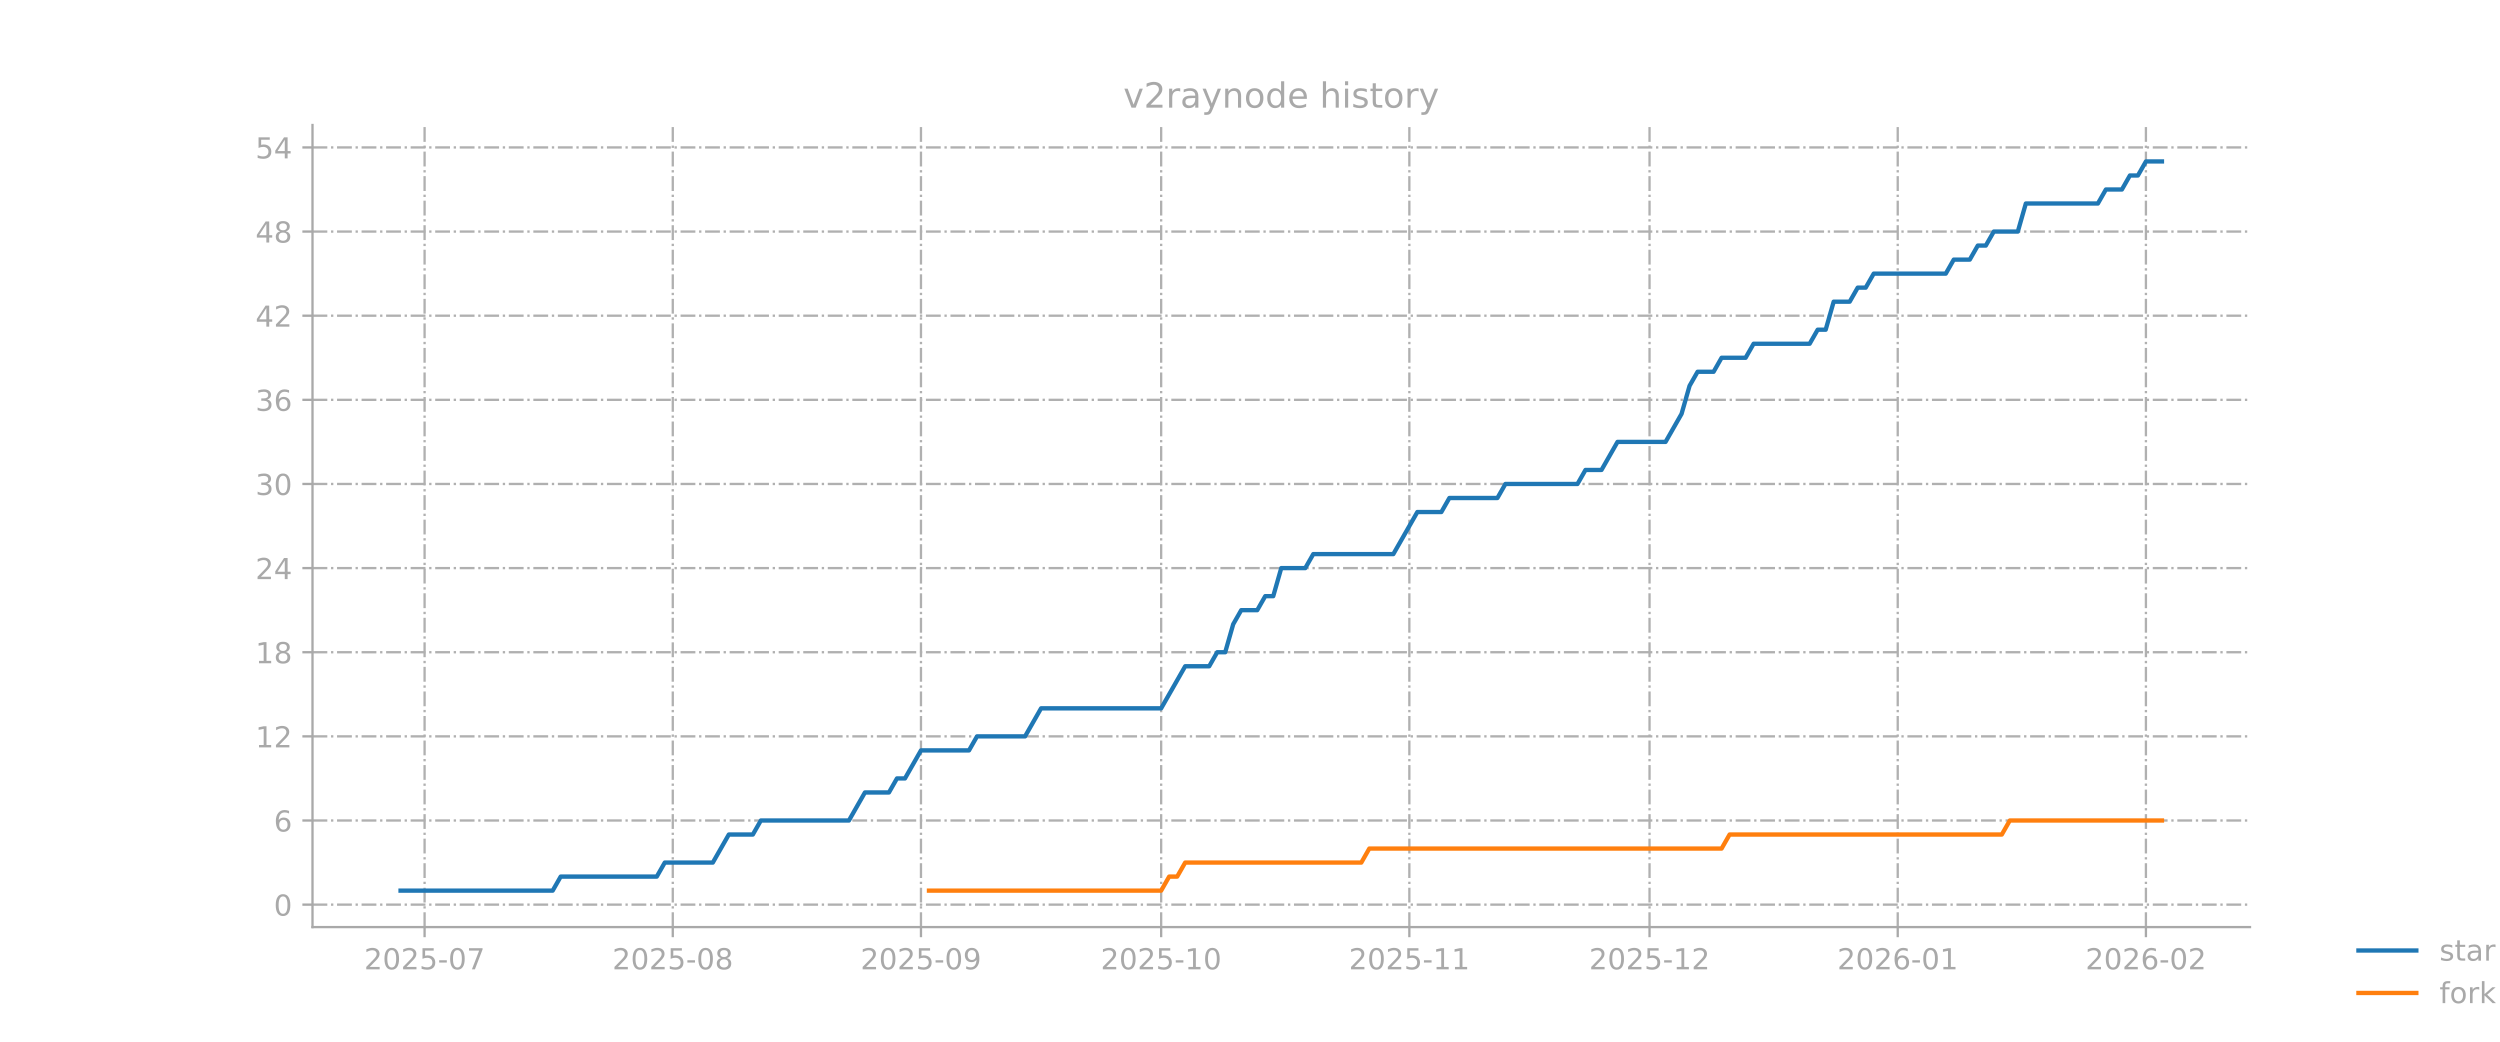
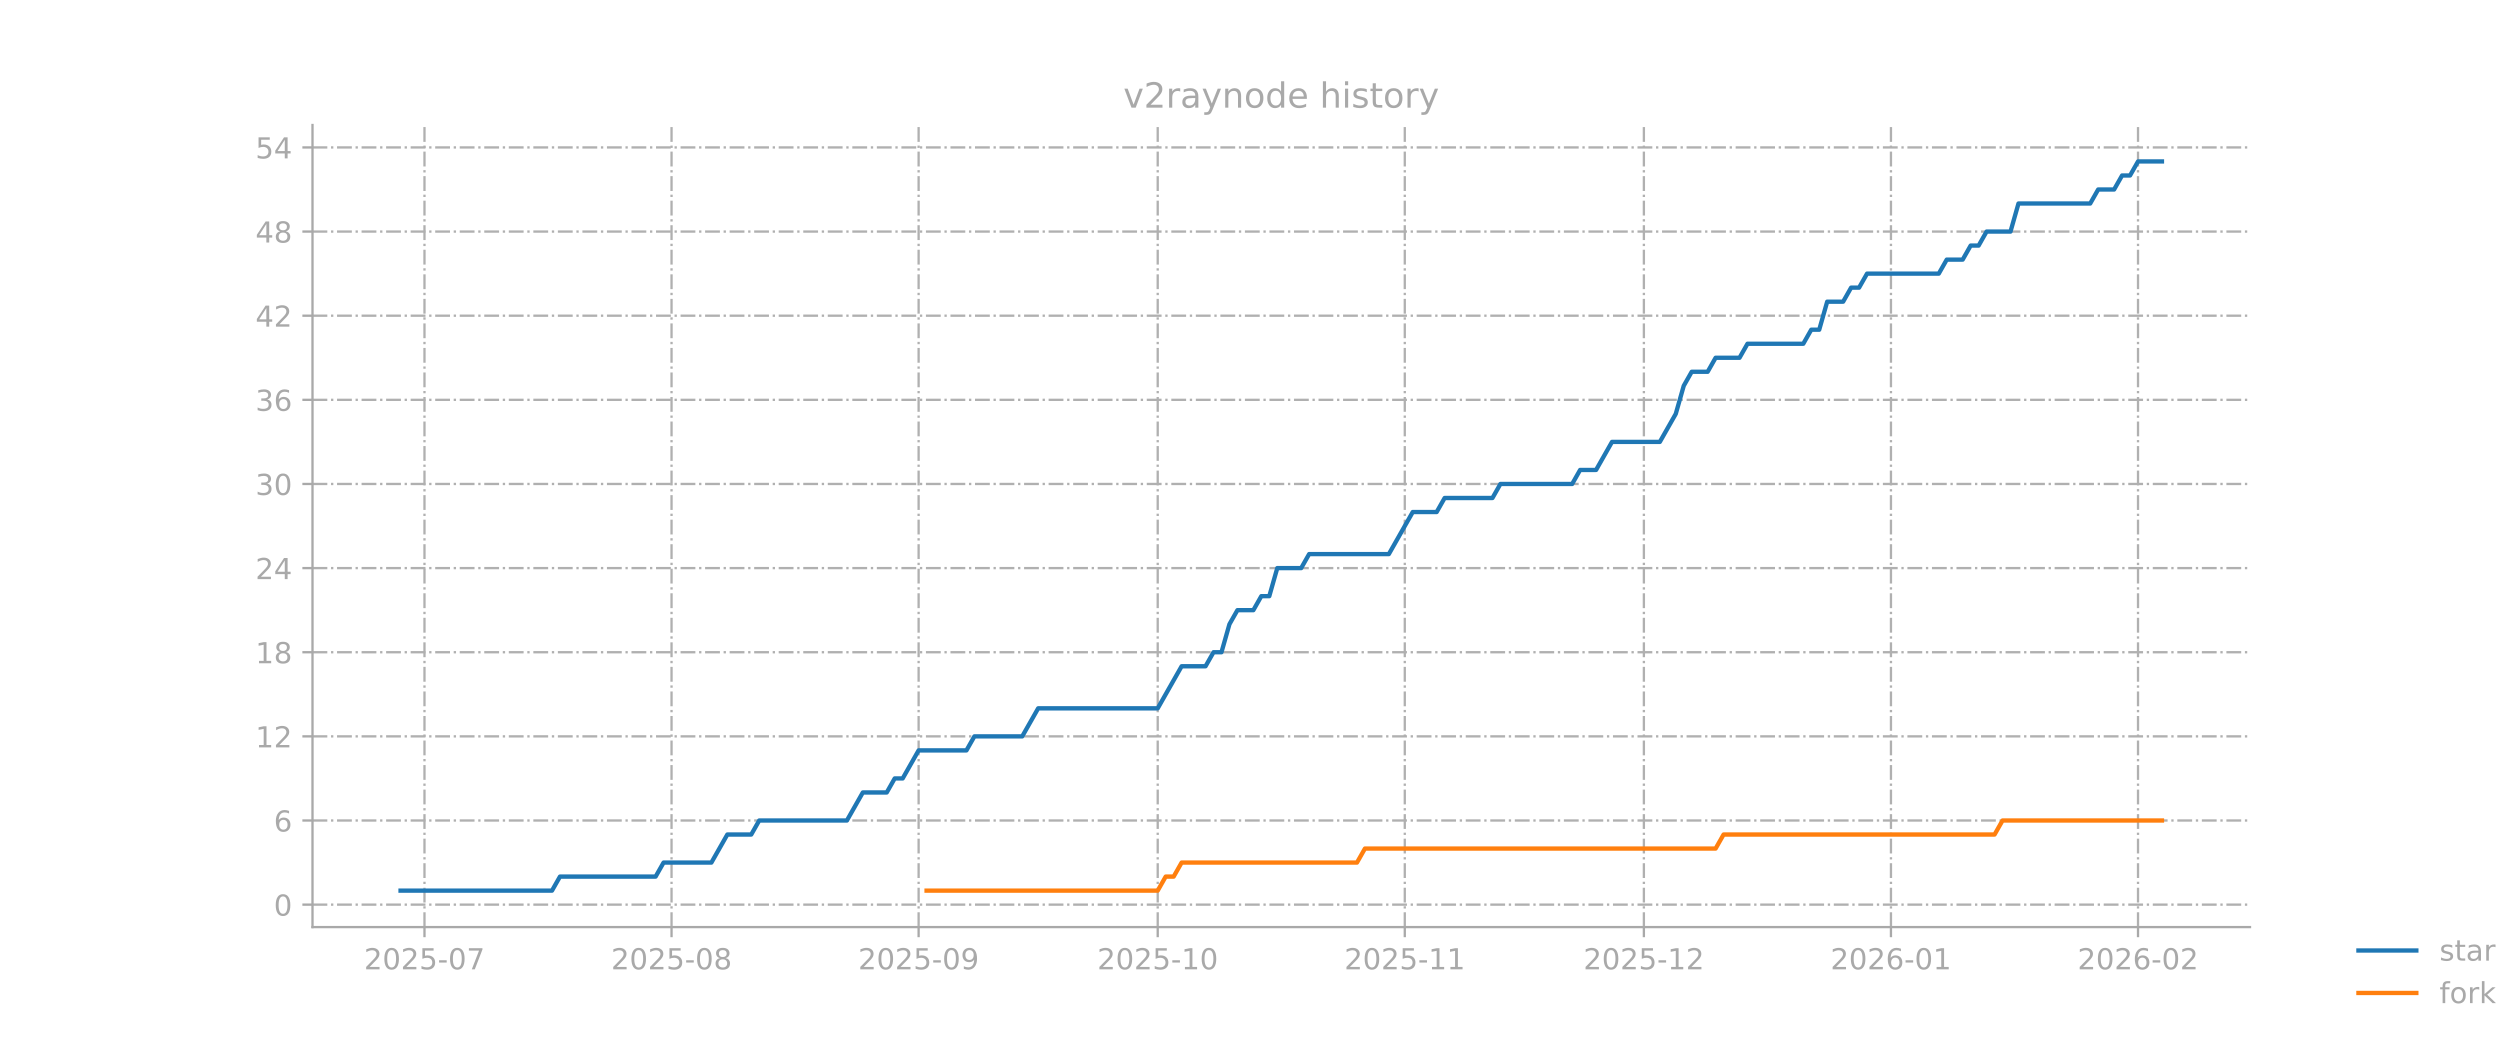
<svg xmlns="http://www.w3.org/2000/svg" xmlns:xlink="http://www.w3.org/1999/xlink" width="864pt" height="360pt" viewBox="0 0 864 360" version="1.1">
  <defs>
    <style type="text/css">*{stroke-linejoin: round; stroke-linecap: butt}</style>
  </defs>
  <g id="figure_1">
    <g id="patch_1">
      <path d="M 0 360  L 864 360  L 864 0  L 0 0  L 0 360  z " style="fill: none; opacity: 0" />
    </g>
    <g id="axes_1">
      <g id="patch_2">
        <path d="M 108 320.4  L 777.6 320.4  L 777.6 43.2  L 108 43.2  L 108 320.4  z " style="fill: none; opacity: 0" />
      </g>
      <g id="matplotlib.axis_1">
        <g id="xtick_1">
          <g id="line2d_1">
-             <path d="M 146.737 320.4  L 146.737 43.2  " clip-path="url(#p06074fcc94)" style="fill: none; stroke-dasharray: 5.12,1.28,0.8,1.28; stroke-dashoffset: 0; stroke: #b0b0b0; stroke-width: 0.8" />
+             <path d="M 146.7 320.4  L 146.7 43.2  " clip-path="url(#pa3e3d723a9)" style="fill: none; stroke-dasharray: 5.12,1.28,0.8,1.28; stroke-dashoffset: 0; stroke: #b0b0b0; stroke-width: 0.8" />
          </g>
          <g id="line2d_2">
            <defs>
-               <path id="m4f4d086eee" d="M 0 0  L 0 3.5  " style="stroke: #a9a9a9; stroke-width: 0.8" />
+               <path id="m2eeeae8947" d="M 0 0  L 0 3.5  " style="stroke: #a9a9a9; stroke-width: 0.8" />
            </defs>
            <g>
-               <use xlink:href="#m4f4d086eee" x="146.737" y="320.4" style="fill: #a9a9a9; stroke: #a9a9a9; stroke-width: 0.8" />
+               <use xlink:href="#m2eeeae8947" x="146.7" y="320.4" style="fill: #a9a9a9; stroke: #a9a9a9; stroke-width: 0.8" />
            </g>
          </g>
          <g id="text_1">
-             <g style="fill: #a9a9a9" transform="translate(125.8458 334.9984) scale(0.1 -0.1)">
+             <g style="fill: #a9a9a9" transform="translate(125.8082 334.9984) scale(0.1 -0.1)">
              <defs>
                <path id="DejaVuSans-32" d="M 1228 531  L 3431 531  L 3431 0  L 469 0  L 469 531  Q 828 903 1448 1529  Q 2069 2156 2228 2338  Q 2531 2678 2651 2914  Q 2772 3150 2772 3378  Q 2772 3750 2511 3984  Q 2250 4219 1831 4219  Q 1534 4219 1204 4116  Q 875 4013 500 3803  L 500 4441  Q 881 4594 1212 4672  Q 1544 4750 1819 4750  Q 2544 4750 2975 4387  Q 3406 4025 3406 3419  Q 3406 3131 3298 2873  Q 3191 2616 2906 2266  Q 2828 2175 2409 1742  Q 1991 1309 1228 531  z " transform="scale(0.015625)" />
                <path id="DejaVuSans-30" d="M 2034 4250  Q 1547 4250 1301 3770  Q 1056 3291 1056 2328  Q 1056 1369 1301 889  Q 1547 409 2034 409  Q 2525 409 2770 889  Q 3016 1369 3016 2328  Q 3016 3291 2770 3770  Q 2525 4250 2034 4250  z M 2034 4750  Q 2819 4750 3233 4129  Q 3647 3509 3647 2328  Q 3647 1150 3233 529  Q 2819 -91 2034 -91  Q 1250 -91 836 529  Q 422 1150 422 2328  Q 422 3509 836 4129  Q 1250 4750 2034 4750  z " transform="scale(0.015625)" />
                <path id="DejaVuSans-35" d="M 691 4666  L 3169 4666  L 3169 4134  L 1269 4134  L 1269 2991  Q 1406 3038 1543 3061  Q 1681 3084 1819 3084  Q 2600 3084 3056 2656  Q 3513 2228 3513 1497  Q 3513 744 3044 326  Q 2575 -91 1722 -91  Q 1428 -91 1123 -41  Q 819 9 494 109  L 494 744  Q 775 591 1075 516  Q 1375 441 1709 441  Q 2250 441 2565 725  Q 2881 1009 2881 1497  Q 2881 1984 2565 2268  Q 2250 2553 1709 2553  Q 1456 2553 1204 2497  Q 953 2441 691 2322  L 691 4666  z " transform="scale(0.015625)" />
                <path id="DejaVuSans-2d" d="M 313 2009  L 1997 2009  L 1997 1497  L 313 1497  L 313 2009  z " transform="scale(0.015625)" />
                <path id="DejaVuSans-37" d="M 525 4666  L 3525 4666  L 3525 4397  L 1831 0  L 1172 0  L 2766 4134  L 525 4134  L 525 4666  z " transform="scale(0.015625)" />
              </defs>
              <use xlink:href="#DejaVuSans-32" />
              <use xlink:href="#DejaVuSans-30" transform="translate(63.62305 0)" />
              <use xlink:href="#DejaVuSans-32" transform="translate(127.2461 0)" />
              <use xlink:href="#DejaVuSans-35" transform="translate(190.8691 0)" />
              <use xlink:href="#DejaVuSans-2d" transform="translate(254.4922 0)" />
              <use xlink:href="#DejaVuSans-30" transform="translate(290.5762 0)" />
              <use xlink:href="#DejaVuSans-37" transform="translate(354.1992 0)" />
            </g>
          </g>
        </g>
        <g id="xtick_2">
          <g id="line2d_3">
-             <path d="M 232.512 320.4  L 232.512 43.2  " clip-path="url(#p06074fcc94)" style="fill: none; stroke-dasharray: 5.12,1.28,0.8,1.28; stroke-dashoffset: 0; stroke: #b0b0b0; stroke-width: 0.8" />
+             <path d="M 232.087 320.4  L 232.087 43.2  " clip-path="url(#pa3e3d723a9)" style="fill: none; stroke-dasharray: 5.12,1.28,0.8,1.28; stroke-dashoffset: 0; stroke: #b0b0b0; stroke-width: 0.8" />
          </g>
          <g id="line2d_4">
            <g>
-               <use xlink:href="#m4f4d086eee" x="232.512" y="320.4" style="fill: #a9a9a9; stroke: #a9a9a9; stroke-width: 0.8" />
+               <use xlink:href="#m2eeeae8947" x="232.087" y="320.4" style="fill: #a9a9a9; stroke: #a9a9a9; stroke-width: 0.8" />
            </g>
          </g>
          <g id="text_2">
-             <g style="fill: #a9a9a9" transform="translate(211.621 334.9984) scale(0.1 -0.1)">
+             <g style="fill: #a9a9a9" transform="translate(211.1953 334.9984) scale(0.1 -0.1)">
              <defs>
                <path id="DejaVuSans-38" d="M 2034 2216  Q 1584 2216 1326 1975  Q 1069 1734 1069 1313  Q 1069 891 1326 650  Q 1584 409 2034 409  Q 2484 409 2743 651  Q 3003 894 3003 1313  Q 3003 1734 2745 1975  Q 2488 2216 2034 2216  z M 1403 2484  Q 997 2584 770 2862  Q 544 3141 544 3541  Q 544 4100 942 4425  Q 1341 4750 2034 4750  Q 2731 4750 3128 4425  Q 3525 4100 3525 3541  Q 3525 3141 3298 2862  Q 3072 2584 2669 2484  Q 3125 2378 3379 2068  Q 3634 1759 3634 1313  Q 3634 634 3220 271  Q 2806 -91 2034 -91  Q 1263 -91 848 271  Q 434 634 434 1313  Q 434 1759 690 2068  Q 947 2378 1403 2484  z M 1172 3481  Q 1172 3119 1398 2916  Q 1625 2713 2034 2713  Q 2441 2713 2670 2916  Q 2900 3119 2900 3481  Q 2900 3844 2670 4047  Q 2441 4250 2034 4250  Q 1625 4250 1398 4047  Q 1172 3844 1172 3481  z " transform="scale(0.015625)" />
              </defs>
              <use xlink:href="#DejaVuSans-32" />
              <use xlink:href="#DejaVuSans-30" transform="translate(63.62305 0)" />
              <use xlink:href="#DejaVuSans-32" transform="translate(127.2461 0)" />
              <use xlink:href="#DejaVuSans-35" transform="translate(190.8691 0)" />
              <use xlink:href="#DejaVuSans-2d" transform="translate(254.4922 0)" />
              <use xlink:href="#DejaVuSans-30" transform="translate(290.5762 0)" />
              <use xlink:href="#DejaVuSans-38" transform="translate(354.1992 0)" />
            </g>
          </g>
        </g>
        <g id="xtick_3">
          <g id="line2d_5">
-             <path d="M 318.288 320.4  L 318.288 43.2  " clip-path="url(#p06074fcc94)" style="fill: none; stroke-dasharray: 5.12,1.28,0.8,1.28; stroke-dashoffset: 0; stroke: #b0b0b0; stroke-width: 0.8" />
+             <path d="M 317.474 320.4  L 317.474 43.2  " clip-path="url(#pa3e3d723a9)" style="fill: none; stroke-dasharray: 5.12,1.28,0.8,1.28; stroke-dashoffset: 0; stroke: #b0b0b0; stroke-width: 0.8" />
          </g>
          <g id="line2d_6">
            <g>
-               <use xlink:href="#m4f4d086eee" x="318.288" y="320.4" style="fill: #a9a9a9; stroke: #a9a9a9; stroke-width: 0.8" />
+               <use xlink:href="#m2eeeae8947" x="317.474" y="320.4" style="fill: #a9a9a9; stroke: #a9a9a9; stroke-width: 0.8" />
            </g>
          </g>
          <g id="text_3">
-             <g style="fill: #a9a9a9" transform="translate(297.3962 334.9984) scale(0.1 -0.1)">
+             <g style="fill: #a9a9a9" transform="translate(296.5824 334.9984) scale(0.1 -0.1)">
              <defs>
                <path id="DejaVuSans-39" d="M 703 97  L 703 672  Q 941 559 1184 500  Q 1428 441 1663 441  Q 2288 441 2617 861  Q 2947 1281 2994 2138  Q 2813 1869 2534 1725  Q 2256 1581 1919 1581  Q 1219 1581 811 2004  Q 403 2428 403 3163  Q 403 3881 828 4315  Q 1253 4750 1959 4750  Q 2769 4750 3195 4129  Q 3622 3509 3622 2328  Q 3622 1225 3098 567  Q 2575 -91 1691 -91  Q 1453 -91 1209 -44  Q 966 3 703 97  z M 1959 2075  Q 2384 2075 2632 2365  Q 2881 2656 2881 3163  Q 2881 3666 2632 3958  Q 2384 4250 1959 4250  Q 1534 4250 1286 3958  Q 1038 3666 1038 3163  Q 1038 2656 1286 2365  Q 1534 2075 1959 2075  z " transform="scale(0.015625)" />
              </defs>
              <use xlink:href="#DejaVuSans-32" />
              <use xlink:href="#DejaVuSans-30" transform="translate(63.62305 0)" />
              <use xlink:href="#DejaVuSans-32" transform="translate(127.2461 0)" />
              <use xlink:href="#DejaVuSans-35" transform="translate(190.8691 0)" />
              <use xlink:href="#DejaVuSans-2d" transform="translate(254.4922 0)" />
              <use xlink:href="#DejaVuSans-30" transform="translate(290.5762 0)" />
              <use xlink:href="#DejaVuSans-39" transform="translate(354.1992 0)" />
            </g>
          </g>
        </g>
        <g id="xtick_4">
          <g id="line2d_7">
-             <path d="M 401.296 320.4  L 401.296 43.2  " clip-path="url(#p06074fcc94)" style="fill: none; stroke-dasharray: 5.12,1.28,0.8,1.28; stroke-dashoffset: 0; stroke: #b0b0b0; stroke-width: 0.8" />
+             <path d="M 400.106 320.4  L 400.106 43.2  " clip-path="url(#pa3e3d723a9)" style="fill: none; stroke-dasharray: 5.12,1.28,0.8,1.28; stroke-dashoffset: 0; stroke: #b0b0b0; stroke-width: 0.8" />
          </g>
          <g id="line2d_8">
            <g>
-               <use xlink:href="#m4f4d086eee" x="401.296" y="320.4" style="fill: #a9a9a9; stroke: #a9a9a9; stroke-width: 0.8" />
+               <use xlink:href="#m2eeeae8947" x="400.106" y="320.4" style="fill: #a9a9a9; stroke: #a9a9a9; stroke-width: 0.8" />
            </g>
          </g>
          <g id="text_4">
-             <g style="fill: #a9a9a9" transform="translate(380.4045 334.9984) scale(0.1 -0.1)">
+             <g style="fill: #a9a9a9" transform="translate(379.2151 334.9984) scale(0.1 -0.1)">
              <defs>
                <path id="DejaVuSans-31" d="M 794 531  L 1825 531  L 1825 4091  L 703 3866  L 703 4441  L 1819 4666  L 2450 4666  L 2450 531  L 3481 531  L 3481 0  L 794 0  L 794 531  z " transform="scale(0.015625)" />
              </defs>
              <use xlink:href="#DejaVuSans-32" />
              <use xlink:href="#DejaVuSans-30" transform="translate(63.62305 0)" />
              <use xlink:href="#DejaVuSans-32" transform="translate(127.2461 0)" />
              <use xlink:href="#DejaVuSans-35" transform="translate(190.8691 0)" />
              <use xlink:href="#DejaVuSans-2d" transform="translate(254.4922 0)" />
              <use xlink:href="#DejaVuSans-31" transform="translate(290.5762 0)" />
              <use xlink:href="#DejaVuSans-30" transform="translate(354.1992 0)" />
            </g>
          </g>
        </g>
        <g id="xtick_5">
          <g id="line2d_9">
-             <path d="M 487.071 320.4  L 487.071 43.2  " clip-path="url(#p06074fcc94)" style="fill: none; stroke-dasharray: 5.12,1.28,0.8,1.28; stroke-dashoffset: 0; stroke: #b0b0b0; stroke-width: 0.8" />
+             <path d="M 485.494 320.4  L 485.494 43.2  " clip-path="url(#pa3e3d723a9)" style="fill: none; stroke-dasharray: 5.12,1.28,0.8,1.28; stroke-dashoffset: 0; stroke: #b0b0b0; stroke-width: 0.8" />
          </g>
          <g id="line2d_10">
            <g>
-               <use xlink:href="#m4f4d086eee" x="487.071" y="320.4" style="fill: #a9a9a9; stroke: #a9a9a9; stroke-width: 0.8" />
+               <use xlink:href="#m2eeeae8947" x="485.494" y="320.4" style="fill: #a9a9a9; stroke: #a9a9a9; stroke-width: 0.8" />
            </g>
          </g>
          <g id="text_5">
-             <g style="fill: #a9a9a9" transform="translate(466.1797 334.9984) scale(0.1 -0.1)">
+             <g style="fill: #a9a9a9" transform="translate(464.6021 334.9984) scale(0.1 -0.1)">
              <use xlink:href="#DejaVuSans-32" />
              <use xlink:href="#DejaVuSans-30" transform="translate(63.62305 0)" />
              <use xlink:href="#DejaVuSans-32" transform="translate(127.2461 0)" />
              <use xlink:href="#DejaVuSans-35" transform="translate(190.8691 0)" />
              <use xlink:href="#DejaVuSans-2d" transform="translate(254.4922 0)" />
              <use xlink:href="#DejaVuSans-31" transform="translate(290.5762 0)" />
              <use xlink:href="#DejaVuSans-31" transform="translate(354.1992 0)" />
            </g>
          </g>
        </g>
        <g id="xtick_6">
          <g id="line2d_11">
-             <path d="M 570.079 320.4  L 570.079 43.2  " clip-path="url(#p06074fcc94)" style="fill: none; stroke-dasharray: 5.12,1.28,0.8,1.28; stroke-dashoffset: 0; stroke: #b0b0b0; stroke-width: 0.8" />
+             <path d="M 568.126 320.4  L 568.126 43.2  " clip-path="url(#pa3e3d723a9)" style="fill: none; stroke-dasharray: 5.12,1.28,0.8,1.28; stroke-dashoffset: 0; stroke: #b0b0b0; stroke-width: 0.8" />
          </g>
          <g id="line2d_12">
            <g>
-               <use xlink:href="#m4f4d086eee" x="570.079" y="320.4" style="fill: #a9a9a9; stroke: #a9a9a9; stroke-width: 0.8" />
+               <use xlink:href="#m2eeeae8947" x="568.126" y="320.4" style="fill: #a9a9a9; stroke: #a9a9a9; stroke-width: 0.8" />
            </g>
          </g>
          <g id="text_6">
-             <g style="fill: #a9a9a9" transform="translate(549.1879 334.9984) scale(0.1 -0.1)">
+             <g style="fill: #a9a9a9" transform="translate(547.2348 334.9984) scale(0.1 -0.1)">
              <use xlink:href="#DejaVuSans-32" />
              <use xlink:href="#DejaVuSans-30" transform="translate(63.62305 0)" />
              <use xlink:href="#DejaVuSans-32" transform="translate(127.2461 0)" />
              <use xlink:href="#DejaVuSans-35" transform="translate(190.8691 0)" />
              <use xlink:href="#DejaVuSans-2d" transform="translate(254.4922 0)" />
              <use xlink:href="#DejaVuSans-31" transform="translate(290.5762 0)" />
              <use xlink:href="#DejaVuSans-32" transform="translate(354.1992 0)" />
            </g>
          </g>
        </g>
        <g id="xtick_7">
          <g id="line2d_13">
-             <path d="M 655.855 320.4  L 655.855 43.2  " clip-path="url(#p06074fcc94)" style="fill: none; stroke-dasharray: 5.12,1.28,0.8,1.28; stroke-dashoffset: 0; stroke: #b0b0b0; stroke-width: 0.8" />
+             <path d="M 653.513 320.4  L 653.513 43.2  " clip-path="url(#pa3e3d723a9)" style="fill: none; stroke-dasharray: 5.12,1.28,0.8,1.28; stroke-dashoffset: 0; stroke: #b0b0b0; stroke-width: 0.8" />
          </g>
          <g id="line2d_14">
            <g>
-               <use xlink:href="#m4f4d086eee" x="655.855" y="320.4" style="fill: #a9a9a9; stroke: #a9a9a9; stroke-width: 0.8" />
+               <use xlink:href="#m2eeeae8947" x="653.513" y="320.4" style="fill: #a9a9a9; stroke: #a9a9a9; stroke-width: 0.8" />
            </g>
          </g>
          <g id="text_7">
-             <g style="fill: #a9a9a9" transform="translate(634.9631 334.9984) scale(0.1 -0.1)">
+             <g style="fill: #a9a9a9" transform="translate(632.6219 334.9984) scale(0.1 -0.1)">
              <defs>
                <path id="DejaVuSans-36" d="M 2113 2584  Q 1688 2584 1439 2293  Q 1191 2003 1191 1497  Q 1191 994 1439 701  Q 1688 409 2113 409  Q 2538 409 2786 701  Q 3034 994 3034 1497  Q 3034 2003 2786 2293  Q 2538 2584 2113 2584  z M 3366 4563  L 3366 3988  Q 3128 4100 2886 4159  Q 2644 4219 2406 4219  Q 1781 4219 1451 3797  Q 1122 3375 1075 2522  Q 1259 2794 1537 2939  Q 1816 3084 2150 3084  Q 2853 3084 3261 2657  Q 3669 2231 3669 1497  Q 3669 778 3244 343  Q 2819 -91 2113 -91  Q 1303 -91 875 529  Q 447 1150 447 2328  Q 447 3434 972 4092  Q 1497 4750 2381 4750  Q 2619 4750 2861 4703  Q 3103 4656 3366 4563  z " transform="scale(0.015625)" />
              </defs>
              <use xlink:href="#DejaVuSans-32" />
              <use xlink:href="#DejaVuSans-30" transform="translate(63.62305 0)" />
              <use xlink:href="#DejaVuSans-32" transform="translate(127.2461 0)" />
              <use xlink:href="#DejaVuSans-36" transform="translate(190.8691 0)" />
              <use xlink:href="#DejaVuSans-2d" transform="translate(254.4922 0)" />
              <use xlink:href="#DejaVuSans-30" transform="translate(290.5762 0)" />
              <use xlink:href="#DejaVuSans-31" transform="translate(354.1992 0)" />
            </g>
          </g>
        </g>
        <g id="xtick_8">
          <g id="line2d_15">
-             <path d="M 741.63 320.4  L 741.63 43.2  " clip-path="url(#p06074fcc94)" style="fill: none; stroke-dasharray: 5.12,1.28,0.8,1.28; stroke-dashoffset: 0; stroke: #b0b0b0; stroke-width: 0.8" />
+             <path d="M 738.9 320.4  L 738.9 43.2  " clip-path="url(#pa3e3d723a9)" style="fill: none; stroke-dasharray: 5.12,1.28,0.8,1.28; stroke-dashoffset: 0; stroke: #b0b0b0; stroke-width: 0.8" />
          </g>
          <g id="line2d_16">
            <g>
-               <use xlink:href="#m4f4d086eee" x="741.63" y="320.4" style="fill: #a9a9a9; stroke: #a9a9a9; stroke-width: 0.8" />
+               <use xlink:href="#m2eeeae8947" x="738.9" y="320.4" style="fill: #a9a9a9; stroke: #a9a9a9; stroke-width: 0.8" />
            </g>
          </g>
          <g id="text_8">
-             <g style="fill: #a9a9a9" transform="translate(720.7383 334.9984) scale(0.1 -0.1)">
+             <g style="fill: #a9a9a9" transform="translate(718.009 334.9984) scale(0.1 -0.1)">
              <use xlink:href="#DejaVuSans-32" />
              <use xlink:href="#DejaVuSans-30" transform="translate(63.62305 0)" />
              <use xlink:href="#DejaVuSans-32" transform="translate(127.2461 0)" />
              <use xlink:href="#DejaVuSans-36" transform="translate(190.8691 0)" />
              <use xlink:href="#DejaVuSans-2d" transform="translate(254.4922 0)" />
              <use xlink:href="#DejaVuSans-30" transform="translate(290.5762 0)" />
              <use xlink:href="#DejaVuSans-32" transform="translate(354.1992 0)" />
            </g>
          </g>
        </g>
      </g>
      <g id="matplotlib.axis_2">
        <g id="ytick_1">
          <g id="line2d_17">
-             <path d="M 108 312.646  L 777.6 312.646  " clip-path="url(#p06074fcc94)" style="fill: none; stroke-dasharray: 5.12,1.28,0.8,1.28; stroke-dashoffset: 0; stroke: #b0b0b0; stroke-width: 0.8" />
+             <path d="M 108 312.646  L 777.6 312.646  " clip-path="url(#pa3e3d723a9)" style="fill: none; stroke-dasharray: 5.12,1.28,0.8,1.28; stroke-dashoffset: 0; stroke: #b0b0b0; stroke-width: 0.8" />
          </g>
          <g id="line2d_18">
            <defs>
-               <path id="m345f1d6264" d="M 0 0  L -3.5 0  " style="stroke: #a9a9a9; stroke-width: 0.8" />
+               <path id="m86abf957ab" d="M 0 0  L -3.5 0  " style="stroke: #a9a9a9; stroke-width: 0.8" />
            </defs>
            <g>
-               <use xlink:href="#m345f1d6264" x="108" y="312.646" style="fill: #a9a9a9; stroke: #a9a9a9; stroke-width: 0.8" />
+               <use xlink:href="#m86abf957ab" x="108" y="312.646" style="fill: #a9a9a9; stroke: #a9a9a9; stroke-width: 0.8" />
            </g>
          </g>
          <g id="text_9">
            <g style="fill: #a9a9a9" transform="translate(94.6375 316.4454) scale(0.1 -0.1)">
              <use xlink:href="#DejaVuSans-30" />
            </g>
          </g>
        </g>
        <g id="ytick_2">
          <g id="line2d_19">
-             <path d="M 108 283.569  L 777.6 283.569  " clip-path="url(#p06074fcc94)" style="fill: none; stroke-dasharray: 5.12,1.28,0.8,1.28; stroke-dashoffset: 0; stroke: #b0b0b0; stroke-width: 0.8" />
+             <path d="M 108 283.569  L 777.6 283.569  " clip-path="url(#pa3e3d723a9)" style="fill: none; stroke-dasharray: 5.12,1.28,0.8,1.28; stroke-dashoffset: 0; stroke: #b0b0b0; stroke-width: 0.8" />
          </g>
          <g id="line2d_20">
            <g>
-               <use xlink:href="#m345f1d6264" x="108" y="283.569" style="fill: #a9a9a9; stroke: #a9a9a9; stroke-width: 0.8" />
+               <use xlink:href="#m86abf957ab" x="108" y="283.569" style="fill: #a9a9a9; stroke: #a9a9a9; stroke-width: 0.8" />
            </g>
          </g>
          <g id="text_10">
            <g style="fill: #a9a9a9" transform="translate(94.6375 287.3684) scale(0.1 -0.1)">
              <use xlink:href="#DejaVuSans-36" />
            </g>
          </g>
        </g>
        <g id="ytick_3">
          <g id="line2d_21">
-             <path d="M 108 254.492  L 777.6 254.492  " clip-path="url(#p06074fcc94)" style="fill: none; stroke-dasharray: 5.12,1.28,0.8,1.28; stroke-dashoffset: 0; stroke: #b0b0b0; stroke-width: 0.8" />
+             <path d="M 108 254.492  L 777.6 254.492  " clip-path="url(#pa3e3d723a9)" style="fill: none; stroke-dasharray: 5.12,1.28,0.8,1.28; stroke-dashoffset: 0; stroke: #b0b0b0; stroke-width: 0.8" />
          </g>
          <g id="line2d_22">
            <g>
-               <use xlink:href="#m345f1d6264" x="108" y="254.492" style="fill: #a9a9a9; stroke: #a9a9a9; stroke-width: 0.8" />
+               <use xlink:href="#m86abf957ab" x="108" y="254.492" style="fill: #a9a9a9; stroke: #a9a9a9; stroke-width: 0.8" />
            </g>
          </g>
          <g id="text_11">
            <g style="fill: #a9a9a9" transform="translate(88.275 258.2915) scale(0.1 -0.1)">
              <use xlink:href="#DejaVuSans-31" />
              <use xlink:href="#DejaVuSans-32" transform="translate(63.62305 0)" />
            </g>
          </g>
        </g>
        <g id="ytick_4">
          <g id="line2d_23">
-             <path d="M 108 225.415  L 777.6 225.415  " clip-path="url(#p06074fcc94)" style="fill: none; stroke-dasharray: 5.12,1.28,0.8,1.28; stroke-dashoffset: 0; stroke: #b0b0b0; stroke-width: 0.8" />
+             <path d="M 108 225.415  L 777.6 225.415  " clip-path="url(#pa3e3d723a9)" style="fill: none; stroke-dasharray: 5.12,1.28,0.8,1.28; stroke-dashoffset: 0; stroke: #b0b0b0; stroke-width: 0.8" />
          </g>
          <g id="line2d_24">
            <g>
-               <use xlink:href="#m345f1d6264" x="108" y="225.415" style="fill: #a9a9a9; stroke: #a9a9a9; stroke-width: 0.8" />
+               <use xlink:href="#m86abf957ab" x="108" y="225.415" style="fill: #a9a9a9; stroke: #a9a9a9; stroke-width: 0.8" />
            </g>
          </g>
          <g id="text_12">
            <g style="fill: #a9a9a9" transform="translate(88.275 229.2146) scale(0.1 -0.1)">
              <use xlink:href="#DejaVuSans-31" />
              <use xlink:href="#DejaVuSans-38" transform="translate(63.62305 0)" />
            </g>
          </g>
        </g>
        <g id="ytick_5">
          <g id="line2d_25">
-             <path d="M 108 196.338  L 777.6 196.338  " clip-path="url(#p06074fcc94)" style="fill: none; stroke-dasharray: 5.12,1.28,0.8,1.28; stroke-dashoffset: 0; stroke: #b0b0b0; stroke-width: 0.8" />
+             <path d="M 108 196.338  L 777.6 196.338  " clip-path="url(#pa3e3d723a9)" style="fill: none; stroke-dasharray: 5.12,1.28,0.8,1.28; stroke-dashoffset: 0; stroke: #b0b0b0; stroke-width: 0.8" />
          </g>
          <g id="line2d_26">
            <g>
-               <use xlink:href="#m345f1d6264" x="108" y="196.338" style="fill: #a9a9a9; stroke: #a9a9a9; stroke-width: 0.8" />
+               <use xlink:href="#m86abf957ab" x="108" y="196.338" style="fill: #a9a9a9; stroke: #a9a9a9; stroke-width: 0.8" />
            </g>
          </g>
          <g id="text_13">
            <g style="fill: #a9a9a9" transform="translate(88.275 200.1377) scale(0.1 -0.1)">
              <defs>
                <path id="DejaVuSans-34" d="M 2419 4116  L 825 1625  L 2419 1625  L 2419 4116  z M 2253 4666  L 3047 4666  L 3047 1625  L 3713 1625  L 3713 1100  L 3047 1100  L 3047 0  L 2419 0  L 2419 1100  L 313 1100  L 313 1709  L 2253 4666  z " transform="scale(0.015625)" />
              </defs>
              <use xlink:href="#DejaVuSans-32" />
              <use xlink:href="#DejaVuSans-34" transform="translate(63.62305 0)" />
            </g>
          </g>
        </g>
        <g id="ytick_6">
          <g id="line2d_27">
-             <path d="M 108 167.262  L 777.6 167.262  " clip-path="url(#p06074fcc94)" style="fill: none; stroke-dasharray: 5.12,1.28,0.8,1.28; stroke-dashoffset: 0; stroke: #b0b0b0; stroke-width: 0.8" />
+             <path d="M 108 167.262  L 777.6 167.262  " clip-path="url(#pa3e3d723a9)" style="fill: none; stroke-dasharray: 5.12,1.28,0.8,1.28; stroke-dashoffset: 0; stroke: #b0b0b0; stroke-width: 0.8" />
          </g>
          <g id="line2d_28">
            <g>
-               <use xlink:href="#m345f1d6264" x="108" y="167.262" style="fill: #a9a9a9; stroke: #a9a9a9; stroke-width: 0.8" />
+               <use xlink:href="#m86abf957ab" x="108" y="167.262" style="fill: #a9a9a9; stroke: #a9a9a9; stroke-width: 0.8" />
            </g>
          </g>
          <g id="text_14">
            <g style="fill: #a9a9a9" transform="translate(88.275 171.0608) scale(0.1 -0.1)">
              <defs>
                <path id="DejaVuSans-33" d="M 2597 2516  Q 3050 2419 3304 2112  Q 3559 1806 3559 1356  Q 3559 666 3084 287  Q 2609 -91 1734 -91  Q 1441 -91 1130 -33  Q 819 25 488 141  L 488 750  Q 750 597 1062 519  Q 1375 441 1716 441  Q 2309 441 2620 675  Q 2931 909 2931 1356  Q 2931 1769 2642 2001  Q 2353 2234 1838 2234  L 1294 2234  L 1294 2753  L 1863 2753  Q 2328 2753 2575 2939  Q 2822 3125 2822 3475  Q 2822 3834 2567 4026  Q 2313 4219 1838 4219  Q 1578 4219 1281 4162  Q 984 4106 628 3988  L 628 4550  Q 988 4650 1302 4700  Q 1616 4750 1894 4750  Q 2613 4750 3031 4423  Q 3450 4097 3450 3541  Q 3450 3153 3228 2886  Q 3006 2619 2597 2516  z " transform="scale(0.015625)" />
              </defs>
              <use xlink:href="#DejaVuSans-33" />
              <use xlink:href="#DejaVuSans-30" transform="translate(63.62305 0)" />
            </g>
          </g>
        </g>
        <g id="ytick_7">
          <g id="line2d_29">
-             <path d="M 108 138.185  L 777.6 138.185  " clip-path="url(#p06074fcc94)" style="fill: none; stroke-dasharray: 5.12,1.28,0.8,1.28; stroke-dashoffset: 0; stroke: #b0b0b0; stroke-width: 0.8" />
+             <path d="M 108 138.185  L 777.6 138.185  " clip-path="url(#pa3e3d723a9)" style="fill: none; stroke-dasharray: 5.12,1.28,0.8,1.28; stroke-dashoffset: 0; stroke: #b0b0b0; stroke-width: 0.8" />
          </g>
          <g id="line2d_30">
            <g>
-               <use xlink:href="#m345f1d6264" x="108" y="138.185" style="fill: #a9a9a9; stroke: #a9a9a9; stroke-width: 0.8" />
+               <use xlink:href="#m86abf957ab" x="108" y="138.185" style="fill: #a9a9a9; stroke: #a9a9a9; stroke-width: 0.8" />
            </g>
          </g>
          <g id="text_15">
            <g style="fill: #a9a9a9" transform="translate(88.275 141.9838) scale(0.1 -0.1)">
              <use xlink:href="#DejaVuSans-33" />
              <use xlink:href="#DejaVuSans-36" transform="translate(63.62305 0)" />
            </g>
          </g>
        </g>
        <g id="ytick_8">
          <g id="line2d_31">
-             <path d="M 108 109.108  L 777.6 109.108  " clip-path="url(#p06074fcc94)" style="fill: none; stroke-dasharray: 5.12,1.28,0.8,1.28; stroke-dashoffset: 0; stroke: #b0b0b0; stroke-width: 0.8" />
+             <path d="M 108 109.108  L 777.6 109.108  " clip-path="url(#pa3e3d723a9)" style="fill: none; stroke-dasharray: 5.12,1.28,0.8,1.28; stroke-dashoffset: 0; stroke: #b0b0b0; stroke-width: 0.8" />
          </g>
          <g id="line2d_32">
            <g>
-               <use xlink:href="#m345f1d6264" x="108" y="109.108" style="fill: #a9a9a9; stroke: #a9a9a9; stroke-width: 0.8" />
+               <use xlink:href="#m86abf957ab" x="108" y="109.108" style="fill: #a9a9a9; stroke: #a9a9a9; stroke-width: 0.8" />
            </g>
          </g>
          <g id="text_16">
            <g style="fill: #a9a9a9" transform="translate(88.275 112.9069) scale(0.1 -0.1)">
              <use xlink:href="#DejaVuSans-34" />
              <use xlink:href="#DejaVuSans-32" transform="translate(63.62305 0)" />
            </g>
          </g>
        </g>
        <g id="ytick_9">
          <g id="line2d_33">
-             <path d="M 108 80.031  L 777.6 80.031  " clip-path="url(#p06074fcc94)" style="fill: none; stroke-dasharray: 5.12,1.28,0.8,1.28; stroke-dashoffset: 0; stroke: #b0b0b0; stroke-width: 0.8" />
+             <path d="M 108 80.031  L 777.6 80.031  " clip-path="url(#pa3e3d723a9)" style="fill: none; stroke-dasharray: 5.12,1.28,0.8,1.28; stroke-dashoffset: 0; stroke: #b0b0b0; stroke-width: 0.8" />
          </g>
          <g id="line2d_34">
            <g>
-               <use xlink:href="#m345f1d6264" x="108" y="80.031" style="fill: #a9a9a9; stroke: #a9a9a9; stroke-width: 0.8" />
+               <use xlink:href="#m86abf957ab" x="108" y="80.031" style="fill: #a9a9a9; stroke: #a9a9a9; stroke-width: 0.8" />
            </g>
          </g>
          <g id="text_17">
            <g style="fill: #a9a9a9" transform="translate(88.275 83.82999) scale(0.1 -0.1)">
              <use xlink:href="#DejaVuSans-34" />
              <use xlink:href="#DejaVuSans-38" transform="translate(63.62305 0)" />
            </g>
          </g>
        </g>
        <g id="ytick_10">
          <g id="line2d_35">
-             <path d="M 108 50.954  L 777.6 50.954  " clip-path="url(#p06074fcc94)" style="fill: none; stroke-dasharray: 5.12,1.28,0.8,1.28; stroke-dashoffset: 0; stroke: #b0b0b0; stroke-width: 0.8" />
+             <path d="M 108 50.954  L 777.6 50.954  " clip-path="url(#pa3e3d723a9)" style="fill: none; stroke-dasharray: 5.12,1.28,0.8,1.28; stroke-dashoffset: 0; stroke: #b0b0b0; stroke-width: 0.8" />
          </g>
          <g id="line2d_36">
            <g>
-               <use xlink:href="#m345f1d6264" x="108" y="50.954" style="fill: #a9a9a9; stroke: #a9a9a9; stroke-width: 0.8" />
+               <use xlink:href="#m86abf957ab" x="108" y="50.954" style="fill: #a9a9a9; stroke: #a9a9a9; stroke-width: 0.8" />
            </g>
          </g>
          <g id="text_18">
            <g style="fill: #a9a9a9" transform="translate(88.275 54.75306) scale(0.1 -0.1)">
              <use xlink:href="#DejaVuSans-35" />
              <use xlink:href="#DejaVuSans-34" transform="translate(63.62305 0)" />
            </g>
          </g>
        </g>
      </g>
      <g id="line2d_37">
-         <path d="M 138.436 307.8  L 191.008 307.8  L 193.775 302.954  L 226.979 302.954  L 229.745 298.108  L 246.347 298.108  L 251.881 288.415  L 260.182 288.415  L 262.949 283.569  L 293.385 283.569  L 298.919 273.877  L 307.22 273.877  L 309.987 269.031  L 312.754 269.031  L 318.288 259.338  L 334.889 259.338  L 337.656 254.492  L 354.258 254.492  L 359.792 244.8  L 401.296 244.8  L 409.597 230.262  L 417.898 230.262  L 420.664 225.415  L 423.431 225.415  L 426.198 215.723  L 428.965 210.877  L 434.499 210.877  L 437.266 206.031  L 440.033 206.031  L 442.8 196.338  L 451.101 196.338  L 453.868 191.492  L 481.537 191.492  L 489.838 176.954  L 498.139 176.954  L 500.906 172.108  L 517.507 172.108  L 520.274 167.262  L 545.177 167.262  L 547.944 162.415  L 553.478 162.415  L 559.012 152.723  L 575.613 152.723  L 581.147 143.031  L 583.914 133.338  L 586.681 128.492  L 592.215 128.492  L 594.982 123.646  L 603.283 123.646  L 606.05 118.8  L 625.418 118.8  L 628.185 113.954  L 630.952 113.954  L 633.719 104.262  L 639.253 104.262  L 642.02 99.415  L 644.787 99.415  L 647.554 94.569  L 672.456 94.569  L 675.223 89.723  L 680.757 89.723  L 683.524 84.877  L 686.291 84.877  L 689.058 80.031  L 697.359 80.031  L 700.126 70.338  L 725.028 70.338  L 727.795 65.492  L 733.329 65.492  L 736.096 60.646  L 738.863 60.646  L 741.63 55.8  L 747.164 55.8  L 747.164 55.8  " clip-path="url(#p06074fcc94)" style="fill: none; stroke: #1f77b4; stroke-width: 1.5; stroke-linecap: square" />
+         <path d="M 138.436 307.8  L 190.77 307.8  L 193.525 302.954  L 226.578 302.954  L 229.332 298.108  L 245.859 298.108  L 251.368 288.415  L 259.631 288.415  L 262.385 283.569  L 292.684 283.569  L 298.193 273.877  L 306.456 273.877  L 309.211 269.031  L 311.965 269.031  L 317.474 259.338  L 334 259.338  L 336.755 254.492  L 353.281 254.492  L 358.79 244.8  L 400.106 244.8  L 408.37 230.262  L 416.633 230.262  L 419.387 225.415  L 422.142 225.415  L 424.896 215.723  L 427.651 210.877  L 433.16 210.877  L 435.914 206.031  L 438.668 206.031  L 441.423 196.338  L 449.686 196.338  L 452.44 191.492  L 479.985 191.492  L 488.248 176.954  L 496.511 176.954  L 499.266 172.108  L 515.792 172.108  L 518.547 167.262  L 543.336 167.262  L 546.091 162.415  L 551.6 162.415  L 557.109 152.723  L 573.635 152.723  L 579.144 143.031  L 581.898 133.338  L 584.653 128.492  L 590.162 128.492  L 592.916 123.646  L 601.179 123.646  L 603.934 118.8  L 623.215 118.8  L 625.969 113.954  L 628.723 113.954  L 631.478 104.262  L 636.987 104.262  L 639.741 99.415  L 642.496 99.415  L 645.25 94.569  L 670.04 94.569  L 672.794 89.723  L 678.303 89.723  L 681.058 84.877  L 683.812 84.877  L 686.566 80.031  L 694.83 80.031  L 697.584 70.338  L 722.374 70.338  L 725.128 65.492  L 730.637 65.492  L 733.392 60.646  L 736.146 60.646  L 738.9 55.8  L 747.164 55.8  L 747.164 55.8  " clip-path="url(#pa3e3d723a9)" style="fill: none; stroke: #1f77b4; stroke-width: 1.5; stroke-linecap: square" />
      </g>
      <g id="line2d_38">
-         <path d="M 321.055 307.8  L 401.296 307.8  L 404.063 302.954  L 406.83 302.954  L 409.597 298.108  L 470.469 298.108  L 473.236 293.262  L 594.982 293.262  L 597.749 288.415  L 691.825 288.415  L 694.592 283.569  L 747.164 283.569  L 747.164 283.569  " clip-path="url(#p06074fcc94)" style="fill: none; stroke: #ff7f0e; stroke-width: 1.5; stroke-linecap: square" />
+         <path d="M 320.228 307.8  L 400.106 307.8  L 402.861 302.954  L 405.615 302.954  L 408.37 298.108  L 468.967 298.108  L 471.721 293.262  L 592.916 293.262  L 595.67 288.415  L 689.321 288.415  L 692.075 283.569  L 747.164 283.569  L 747.164 283.569  " clip-path="url(#pa3e3d723a9)" style="fill: none; stroke: #ff7f0e; stroke-width: 1.5; stroke-linecap: square" />
      </g>
      <g id="patch_3">
        <path d="M 108 320.4  L 108 43.2  " style="fill: none; stroke: #a9a9a9; stroke-width: 0.8; stroke-linejoin: miter; stroke-linecap: square" />
      </g>
      <g id="patch_4">
        <path d="M 777.6 320.4  L 777.6 43.2  " style="fill: none" />
      </g>
      <g id="patch_5">
        <path d="M 108 320.4  L 777.6 320.4  " style="fill: none; stroke: #a9a9a9; stroke-width: 0.8; stroke-linejoin: miter; stroke-linecap: square" />
      </g>
      <g id="patch_6">
        <path d="M 108 43.2  L 777.6 43.2  " style="fill: none" />
      </g>
      <g id="text_19">
        <g style="fill: #a9a9a9" transform="translate(388.2188 37.2) scale(0.12 -0.12)">
          <defs>
            <path id="DejaVuSans-76" d="M 191 3500  L 800 3500  L 1894 563  L 2988 3500  L 3597 3500  L 2284 0  L 1503 0  L 191 3500  z " transform="scale(0.015625)" />
            <path id="DejaVuSans-72" d="M 2631 2963  Q 2534 3019 2420 3045  Q 2306 3072 2169 3072  Q 1681 3072 1420 2755  Q 1159 2438 1159 1844  L 1159 0  L 581 0  L 581 3500  L 1159 3500  L 1159 2956  Q 1341 3275 1631 3429  Q 1922 3584 2338 3584  Q 2397 3584 2469 3576  Q 2541 3569 2628 3553  L 2631 2963  z " transform="scale(0.015625)" />
            <path id="DejaVuSans-61" d="M 2194 1759  Q 1497 1759 1228 1600  Q 959 1441 959 1056  Q 959 750 1161 570  Q 1363 391 1709 391  Q 2188 391 2477 730  Q 2766 1069 2766 1631  L 2766 1759  L 2194 1759  z M 3341 1997  L 3341 0  L 2766 0  L 2766 531  Q 2569 213 2275 61  Q 1981 -91 1556 -91  Q 1019 -91 701 211  Q 384 513 384 1019  Q 384 1609 779 1909  Q 1175 2209 1959 2209  L 2766 2209  L 2766 2266  Q 2766 2663 2505 2880  Q 2244 3097 1772 3097  Q 1472 3097 1187 3025  Q 903 2953 641 2809  L 641 3341  Q 956 3463 1253 3523  Q 1550 3584 1831 3584  Q 2591 3584 2966 3190  Q 3341 2797 3341 1997  z " transform="scale(0.015625)" />
            <path id="DejaVuSans-79" d="M 2059 -325  Q 1816 -950 1584 -1140  Q 1353 -1331 966 -1331  L 506 -1331  L 506 -850  L 844 -850  Q 1081 -850 1212 -737  Q 1344 -625 1503 -206  L 1606 56  L 191 3500  L 800 3500  L 1894 763  L 2988 3500  L 3597 3500  L 2059 -325  z " transform="scale(0.015625)" />
            <path id="DejaVuSans-6e" d="M 3513 2113  L 3513 0  L 2938 0  L 2938 2094  Q 2938 2591 2744 2837  Q 2550 3084 2163 3084  Q 1697 3084 1428 2787  Q 1159 2491 1159 1978  L 1159 0  L 581 0  L 581 3500  L 1159 3500  L 1159 2956  Q 1366 3272 1645 3428  Q 1925 3584 2291 3584  Q 2894 3584 3203 3211  Q 3513 2838 3513 2113  z " transform="scale(0.015625)" />
            <path id="DejaVuSans-6f" d="M 1959 3097  Q 1497 3097 1228 2736  Q 959 2375 959 1747  Q 959 1119 1226 758  Q 1494 397 1959 397  Q 2419 397 2687 759  Q 2956 1122 2956 1747  Q 2956 2369 2687 2733  Q 2419 3097 1959 3097  z M 1959 3584  Q 2709 3584 3137 3096  Q 3566 2609 3566 1747  Q 3566 888 3137 398  Q 2709 -91 1959 -91  Q 1206 -91 779 398  Q 353 888 353 1747  Q 353 2609 779 3096  Q 1206 3584 1959 3584  z " transform="scale(0.015625)" />
            <path id="DejaVuSans-64" d="M 2906 2969  L 2906 4863  L 3481 4863  L 3481 0  L 2906 0  L 2906 525  Q 2725 213 2448 61  Q 2172 -91 1784 -91  Q 1150 -91 751 415  Q 353 922 353 1747  Q 353 2572 751 3078  Q 1150 3584 1784 3584  Q 2172 3584 2448 3432  Q 2725 3281 2906 2969  z M 947 1747  Q 947 1113 1208 752  Q 1469 391 1925 391  Q 2381 391 2643 752  Q 2906 1113 2906 1747  Q 2906 2381 2643 2742  Q 2381 3103 1925 3103  Q 1469 3103 1208 2742  Q 947 2381 947 1747  z " transform="scale(0.015625)" />
            <path id="DejaVuSans-65" d="M 3597 1894  L 3597 1613  L 953 1613  Q 991 1019 1311 708  Q 1631 397 2203 397  Q 2534 397 2845 478  Q 3156 559 3463 722  L 3463 178  Q 3153 47 2828 -22  Q 2503 -91 2169 -91  Q 1331 -91 842 396  Q 353 884 353 1716  Q 353 2575 817 3079  Q 1281 3584 2069 3584  Q 2775 3584 3186 3129  Q 3597 2675 3597 1894  z M 3022 2063  Q 3016 2534 2758 2815  Q 2500 3097 2075 3097  Q 1594 3097 1305 2825  Q 1016 2553 972 2059  L 3022 2063  z " transform="scale(0.015625)" />
            <path id="DejaVuSans-20" transform="scale(0.015625)" />
            <path id="DejaVuSans-68" d="M 3513 2113  L 3513 0  L 2938 0  L 2938 2094  Q 2938 2591 2744 2837  Q 2550 3084 2163 3084  Q 1697 3084 1428 2787  Q 1159 2491 1159 1978  L 1159 0  L 581 0  L 581 4863  L 1159 4863  L 1159 2956  Q 1366 3272 1645 3428  Q 1925 3584 2291 3584  Q 2894 3584 3203 3211  Q 3513 2838 3513 2113  z " transform="scale(0.015625)" />
            <path id="DejaVuSans-69" d="M 603 3500  L 1178 3500  L 1178 0  L 603 0  L 603 3500  z M 603 4863  L 1178 4863  L 1178 4134  L 603 4134  L 603 4863  z " transform="scale(0.015625)" />
            <path id="DejaVuSans-73" d="M 2834 3397  L 2834 2853  Q 2591 2978 2328 3040  Q 2066 3103 1784 3103  Q 1356 3103 1142 2972  Q 928 2841 928 2578  Q 928 2378 1081 2264  Q 1234 2150 1697 2047  L 1894 2003  Q 2506 1872 2764 1633  Q 3022 1394 3022 966  Q 3022 478 2636 193  Q 2250 -91 1575 -91  Q 1294 -91 989 -36  Q 684 19 347 128  L 347 722  Q 666 556 975 473  Q 1284 391 1588 391  Q 1994 391 2212 530  Q 2431 669 2431 922  Q 2431 1156 2273 1281  Q 2116 1406 1581 1522  L 1381 1569  Q 847 1681 609 1914  Q 372 2147 372 2553  Q 372 3047 722 3315  Q 1072 3584 1716 3584  Q 2034 3584 2315 3537  Q 2597 3491 2834 3397  z " transform="scale(0.015625)" />
            <path id="DejaVuSans-74" d="M 1172 4494  L 1172 3500  L 2356 3500  L 2356 3053  L 1172 3053  L 1172 1153  Q 1172 725 1289 603  Q 1406 481 1766 481  L 2356 481  L 2356 0  L 1766 0  Q 1100 0 847 248  Q 594 497 594 1153  L 594 3053  L 172 3053  L 172 3500  L 594 3500  L 594 4494  L 1172 4494  z " transform="scale(0.015625)" />
          </defs>
          <use xlink:href="#DejaVuSans-76" />
          <use xlink:href="#DejaVuSans-32" transform="translate(59.17969 0)" />
          <use xlink:href="#DejaVuSans-72" transform="translate(122.8027 0)" />
          <use xlink:href="#DejaVuSans-61" transform="translate(163.916 0)" />
          <use xlink:href="#DejaVuSans-79" transform="translate(225.1953 0)" />
          <use xlink:href="#DejaVuSans-6e" transform="translate(284.375 0)" />
          <use xlink:href="#DejaVuSans-6f" transform="translate(347.7539 0)" />
          <use xlink:href="#DejaVuSans-64" transform="translate(408.9355 0)" />
          <use xlink:href="#DejaVuSans-65" transform="translate(472.4121 0)" />
          <use xlink:href="#DejaVuSans-20" transform="translate(533.9355 0)" />
          <use xlink:href="#DejaVuSans-68" transform="translate(565.7227 0)" />
          <use xlink:href="#DejaVuSans-69" transform="translate(629.1016 0)" />
          <use xlink:href="#DejaVuSans-73" transform="translate(656.8848 0)" />
          <use xlink:href="#DejaVuSans-74" transform="translate(708.9844 0)" />
          <use xlink:href="#DejaVuSans-6f" transform="translate(748.1934 0)" />
          <use xlink:href="#DejaVuSans-72" transform="translate(809.375 0)" />
          <use xlink:href="#DejaVuSans-79" transform="translate(850.4883 0)" />
        </g>
      </g>
      <g id="legend_1">
        <g id="line2d_39">
          <path d="M 815.08 328.498  L 825.08 328.498  L 835.08 328.498  " style="fill: none; stroke: #1f77b4; stroke-width: 1.5; stroke-linecap: square" />
        </g>
        <g id="text_20">
          <g style="fill: #a9a9a9" transform="translate(843.08 331.9984) scale(0.1 -0.1)">
            <use xlink:href="#DejaVuSans-73" />
            <use xlink:href="#DejaVuSans-74" transform="translate(52.09961 0)" />
            <use xlink:href="#DejaVuSans-61" transform="translate(91.30859 0)" />
            <use xlink:href="#DejaVuSans-72" transform="translate(152.5879 0)" />
          </g>
        </g>
        <g id="line2d_40">
          <path d="M 815.08 343.177  L 825.08 343.177  L 835.08 343.177  " style="fill: none; stroke: #ff7f0e; stroke-width: 1.5; stroke-linecap: square" />
        </g>
        <g id="text_21">
          <g style="fill: #a9a9a9" transform="translate(843.08 346.6766) scale(0.1 -0.1)">
            <defs>
              <path id="DejaVuSans-66" d="M 2375 4863  L 2375 4384  L 1825 4384  Q 1516 4384 1395 4259  Q 1275 4134 1275 3809  L 1275 3500  L 2222 3500  L 2222 3053  L 1275 3053  L 1275 0  L 697 0  L 697 3053  L 147 3053  L 147 3500  L 697 3500  L 697 3744  Q 697 4328 969 4595  Q 1241 4863 1831 4863  L 2375 4863  z " transform="scale(0.015625)" />
              <path id="DejaVuSans-6b" d="M 581 4863  L 1159 4863  L 1159 1991  L 2875 3500  L 3609 3500  L 1753 1863  L 3688 0  L 2938 0  L 1159 1709  L 1159 0  L 581 0  L 581 4863  z " transform="scale(0.015625)" />
            </defs>
            <use xlink:href="#DejaVuSans-66" />
            <use xlink:href="#DejaVuSans-6f" transform="translate(35.20508 0)" />
            <use xlink:href="#DejaVuSans-72" transform="translate(96.38672 0)" />
            <use xlink:href="#DejaVuSans-6b" transform="translate(137.5 0)" />
          </g>
        </g>
      </g>
    </g>
  </g>
  <defs>
-     <clipPath id="p06074fcc94">
+     <clipPath id="pa3e3d723a9">
      <rect x="108" y="43.2" width="669.6" height="277.2" />
    </clipPath>
  </defs>
</svg>
